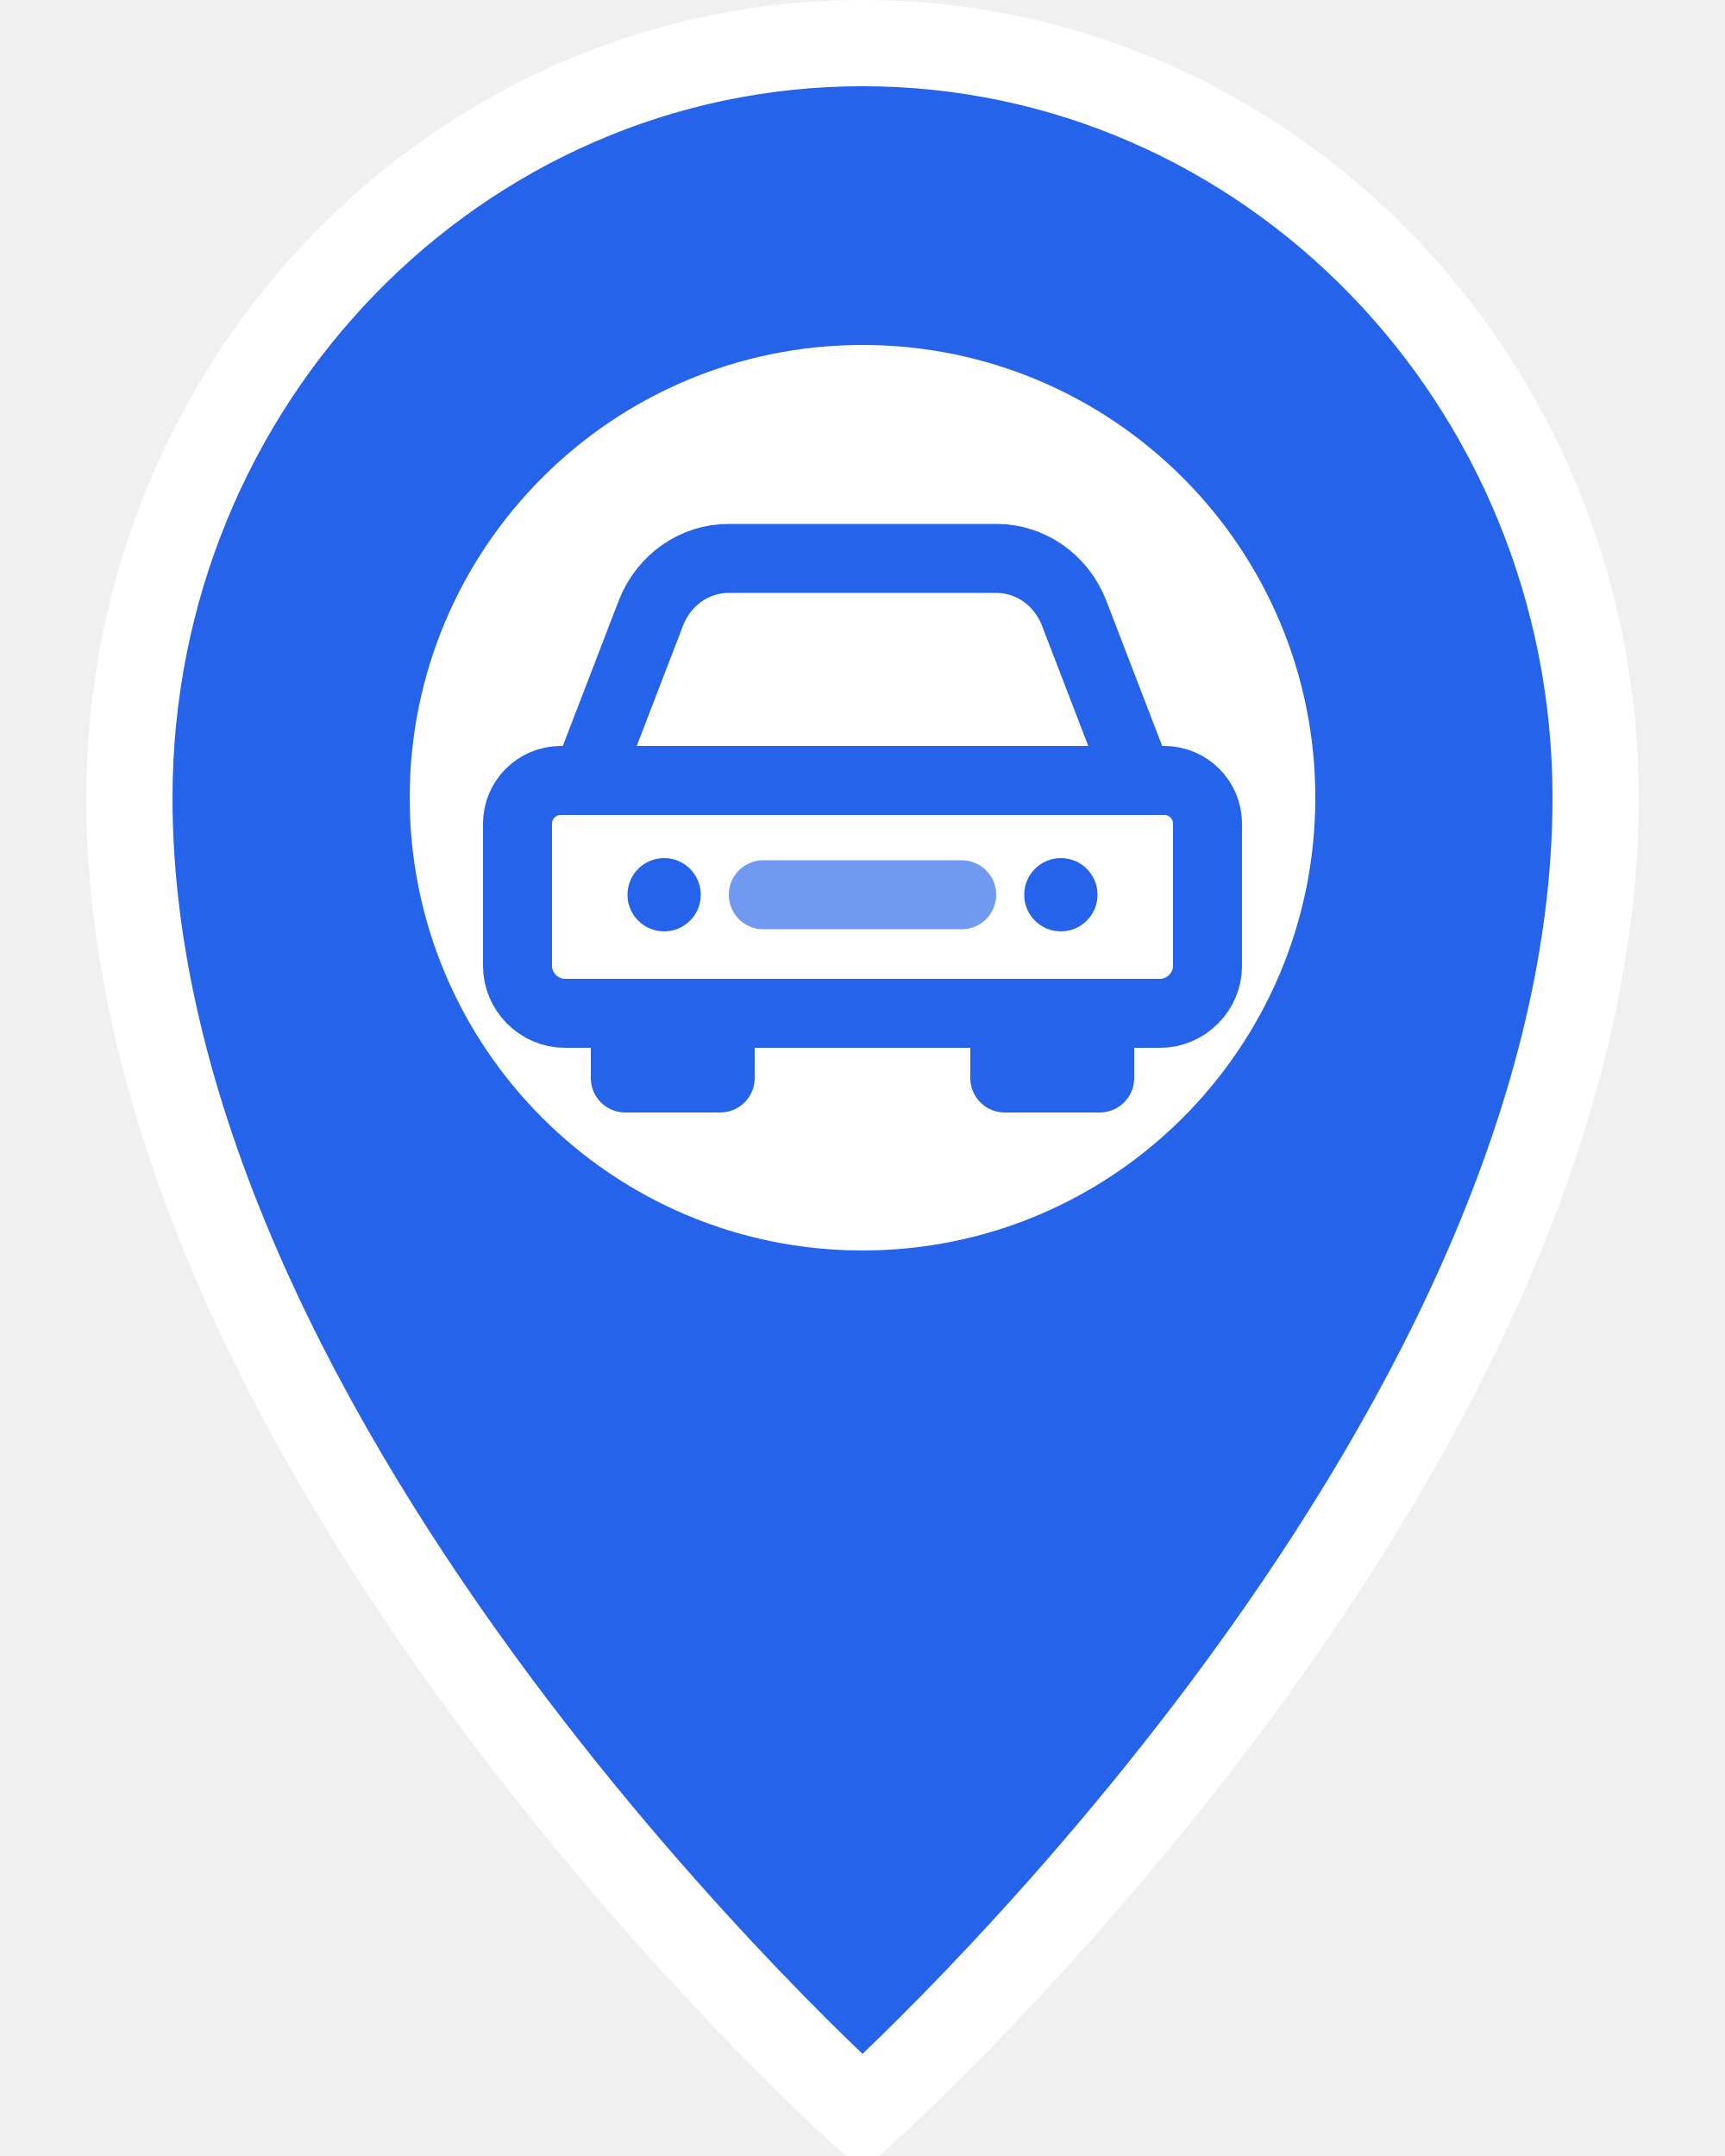
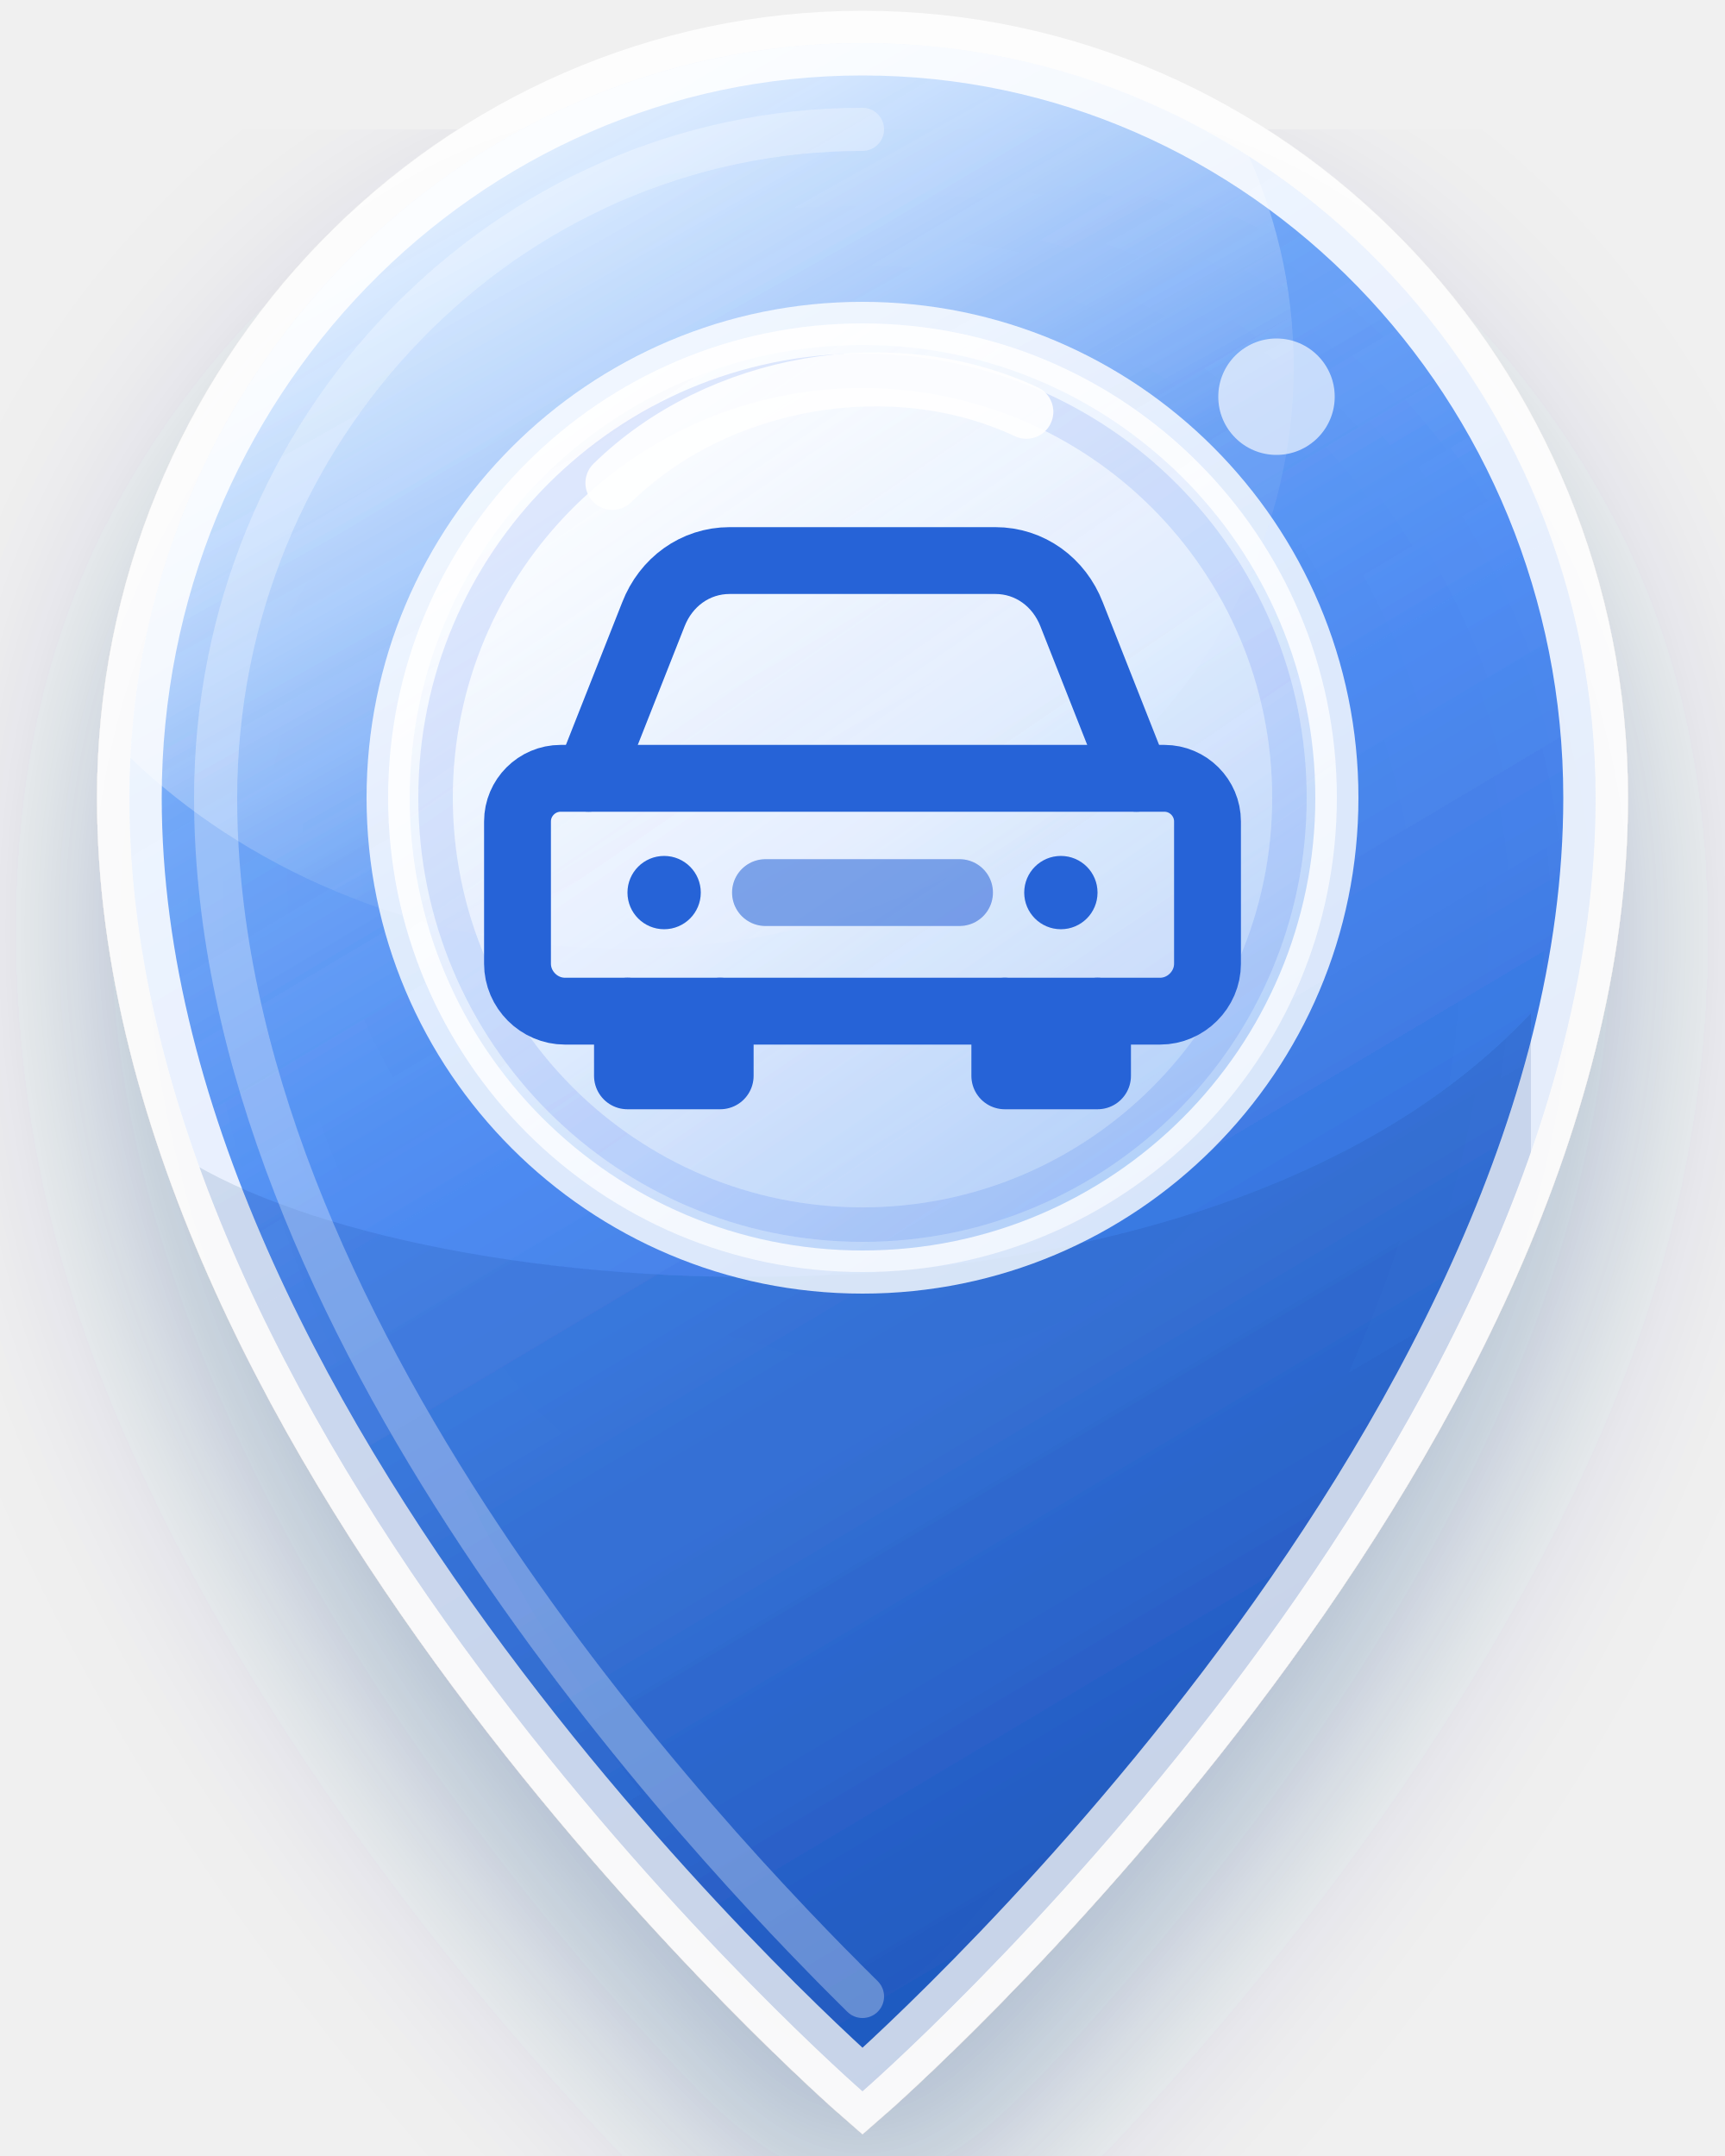
<svg xmlns="http://www.w3.org/2000/svg" width="40" height="50" viewBox="0 0 40 50" fill="none">
-   <path d="M20 49C20 49 37 33.8 37 18.5C37 8.835 29.389 1 20 1C10.611 1 3 8.835 3 18.5C3 33.8 20 49 20 49Z" fill="#2563EB" stroke="white" stroke-width="2" />
-   <circle cx="20" cy="18.5" r="10.5" fill="white" />
-   <g stroke="#2563EB" stroke-width="1.6" stroke-linecap="round" stroke-linejoin="round">
-     <path d="M13.6 18.1L15.1 14.2C15.4 13.45 16.1 12.95 16.9 12.95H23.1C23.9 12.95 24.6 13.45 24.9 14.2L26.4 18.1" />
-     <path d="M13 18.1H27C27.55 18.1 28 18.55 28 19.1V22.4C28 23 27.5 23.5 26.9 23.5H13.1C12.5 23.5 12 23 12 22.4V19.1C12 18.55 12.45 18.1 13 18.1Z" />
-     <path d="M14.5 23.5V25H16.7V23.5M23.3 23.5V25H25.5V23.5" />
-     <circle cx="15.4" cy="20.75" r="0.85" fill="#2563EB" stroke="none" />
-     <circle cx="24.6" cy="20.75" r="0.85" fill="#2563EB" stroke="none" />
-     <path d="M17.7 20.75H22.3" opacity="0.65" />
+   <defs>
+     <linearGradient id="parking-shell" x1="7" y1="3" x2="32" y2="45" gradientUnits="userSpaceOnUse">
+       <stop stop-color="#9CCAFF" stop-opacity="0.96" />
+       <stop offset="0.47" stop-color="#4285F4" stop-opacity="0.9" />
+       <stop offset="1" stop-color="#1552C2" stop-opacity="0.95" />
+     </linearGradient>
+     <linearGradient id="parking-glass" x1="14" y1="9" x2="27" y2="28" gradientUnits="userSpaceOnUse">
+       <stop stop-color="white" stop-opacity="0.96" />
+       <stop offset="0.52" stop-color="#F6FAFF" stop-opacity="0.85" />
+       <stop offset="1" stop-color="#D9EAFF" stop-opacity="0.73" />
+     </linearGradient>
+     <linearGradient id="parking-shine" x1="11" y1="3" x2="25" y2="28" gradientUnits="userSpaceOnUse">
+       <stop stop-color="white" stop-opacity="0.74" />
+       <stop offset="0.5" stop-color="white" stop-opacity="0.08" />
+       <stop offset="1" stop-color="white" stop-opacity="0" />
+     </linearGradient>
+     <filter id="parking-shadow" x="-6" y="-4" width="52" height="62" filterUnits="userSpaceOnUse" color-interpolation-filters="sRGB">
+       <feDropShadow dx="0" dy="3" stdDeviation="2.4" flood-color="#0D397E" flood-opacity="0.3" />
+     </filter>
+     <clipPath id="parking-clip">
+       <path d="M20 48.5C20 48.5 37 33.7 37 18.5C37 8.835 29.389 1 20 1C10.611 1 3 8.835 3 18.5C3 33.7 20 48.5 20 48.5Z" />
+     </clipPath>
+   </defs>
+   <g filter="url(#parking-shadow)">
+     <path d="M20 48.5C20 48.5 37 33.7 37 18.5C37 8.835 29.389 1 20 1C10.611 1 3 8.835 3 18.5C3 33.7 20 48.5 20 48.5Z" fill="url(#parking-shell)" stroke="white" stroke-opacity="0.86" stroke-width="1.5" />
+     <g clip-path="url(#parking-clip)">
+       <ellipse cx="14.5" cy="8.5" rx="15.5" ry="13.5" fill="url(#parking-shine)" />
+       <path d="M4.5 27C10.5 30.5 28 31.5 35.5 23.5V42L20 50L4.5 37V27Z" fill="#062E78" fill-opacity="0.12" />
+     </g>
+     <path d="M20 46.3C16.35 42.7 5 30.7 5 18.5C5 9.94 11.72 3 20 3" stroke="white" stroke-opacity="0.3" stroke-width="1" stroke-linecap="round" />
+     <circle cx="20" cy="18.5" r="11" fill="url(#parking-glass)" stroke="white" stroke-opacity="0.8" />
+     <circle cx="20" cy="18.5" r="9.9" stroke="#2563EB" stroke-opacity="0.14" stroke-width="0.8" />
+     <path d="M14.2 11.2C16.65 8.8 20.7 8.1 23.8 9.55" stroke="white" stroke-opacity="0.9" stroke-width="1.25" stroke-linecap="round" />
+     <g stroke="#2563D7" stroke-width="1.55" stroke-linecap="round" stroke-linejoin="round">
+       <path d="M13.65 18.05L15.15 14.25C15.44 13.5 16.12 13 16.92 13H23.08C23.88 13 24.56 13.5 24.85 14.25L26.35 18.05" />
+       <path d="M13 18.05H27C27.55 18.05 28 18.5 28 19.05V22.35C28 22.95 27.5 23.45 26.9 23.45H13.1C12.5 23.45 12 22.95 12 22.35V19.05C12 18.5 12.45 18.05 13 18.05Z" fill="#FFFFFF" fill-opacity="0.14" />
+       <path d="M14.55 23.45V24.95H16.7V23.45M23.3 23.45V24.95H25.45V23.45" />
+       <path d="M17.75 20.7H22.25" opacity="0.55" />
+     </g>
+     <circle cx="15.4" cy="20.7" r="0.85" fill="#2563D7" />
+     <circle cx="24.6" cy="20.7" r="0.85" fill="#2563D7" />
+     <circle cx="29.6" cy="9.2" r="1.35" fill="white" fill-opacity="0.64" />
  </g>
</svg>
